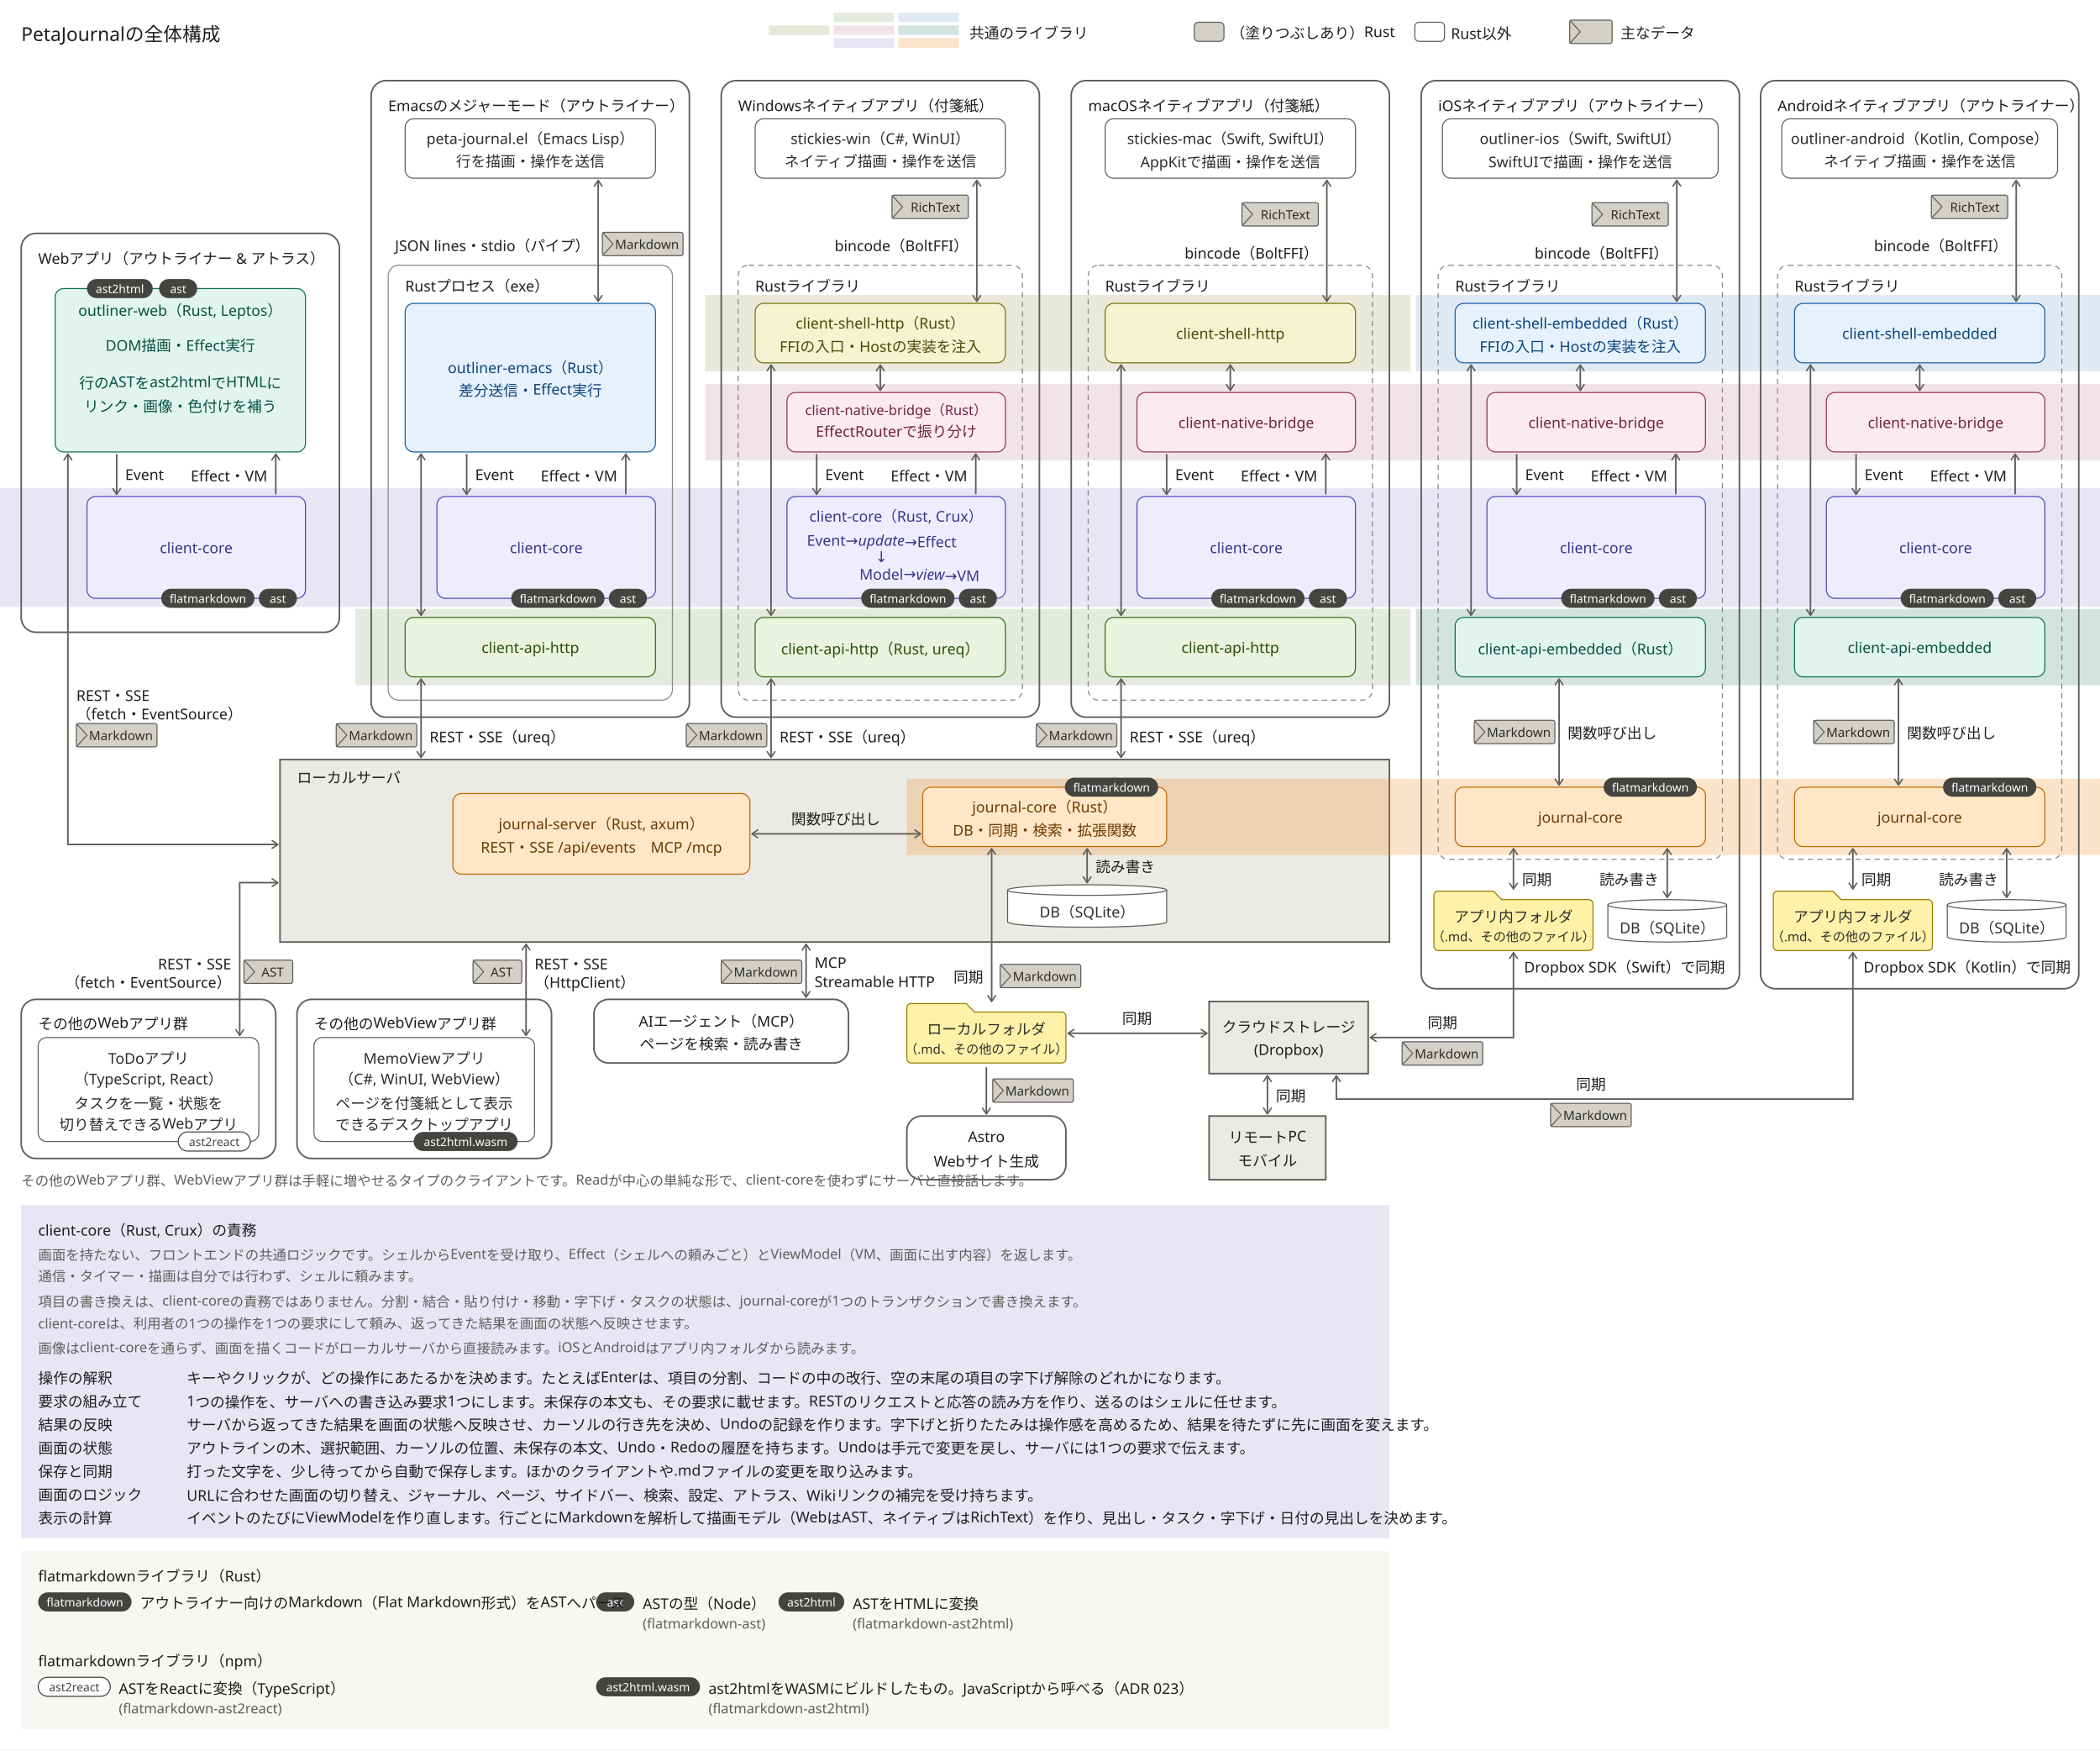
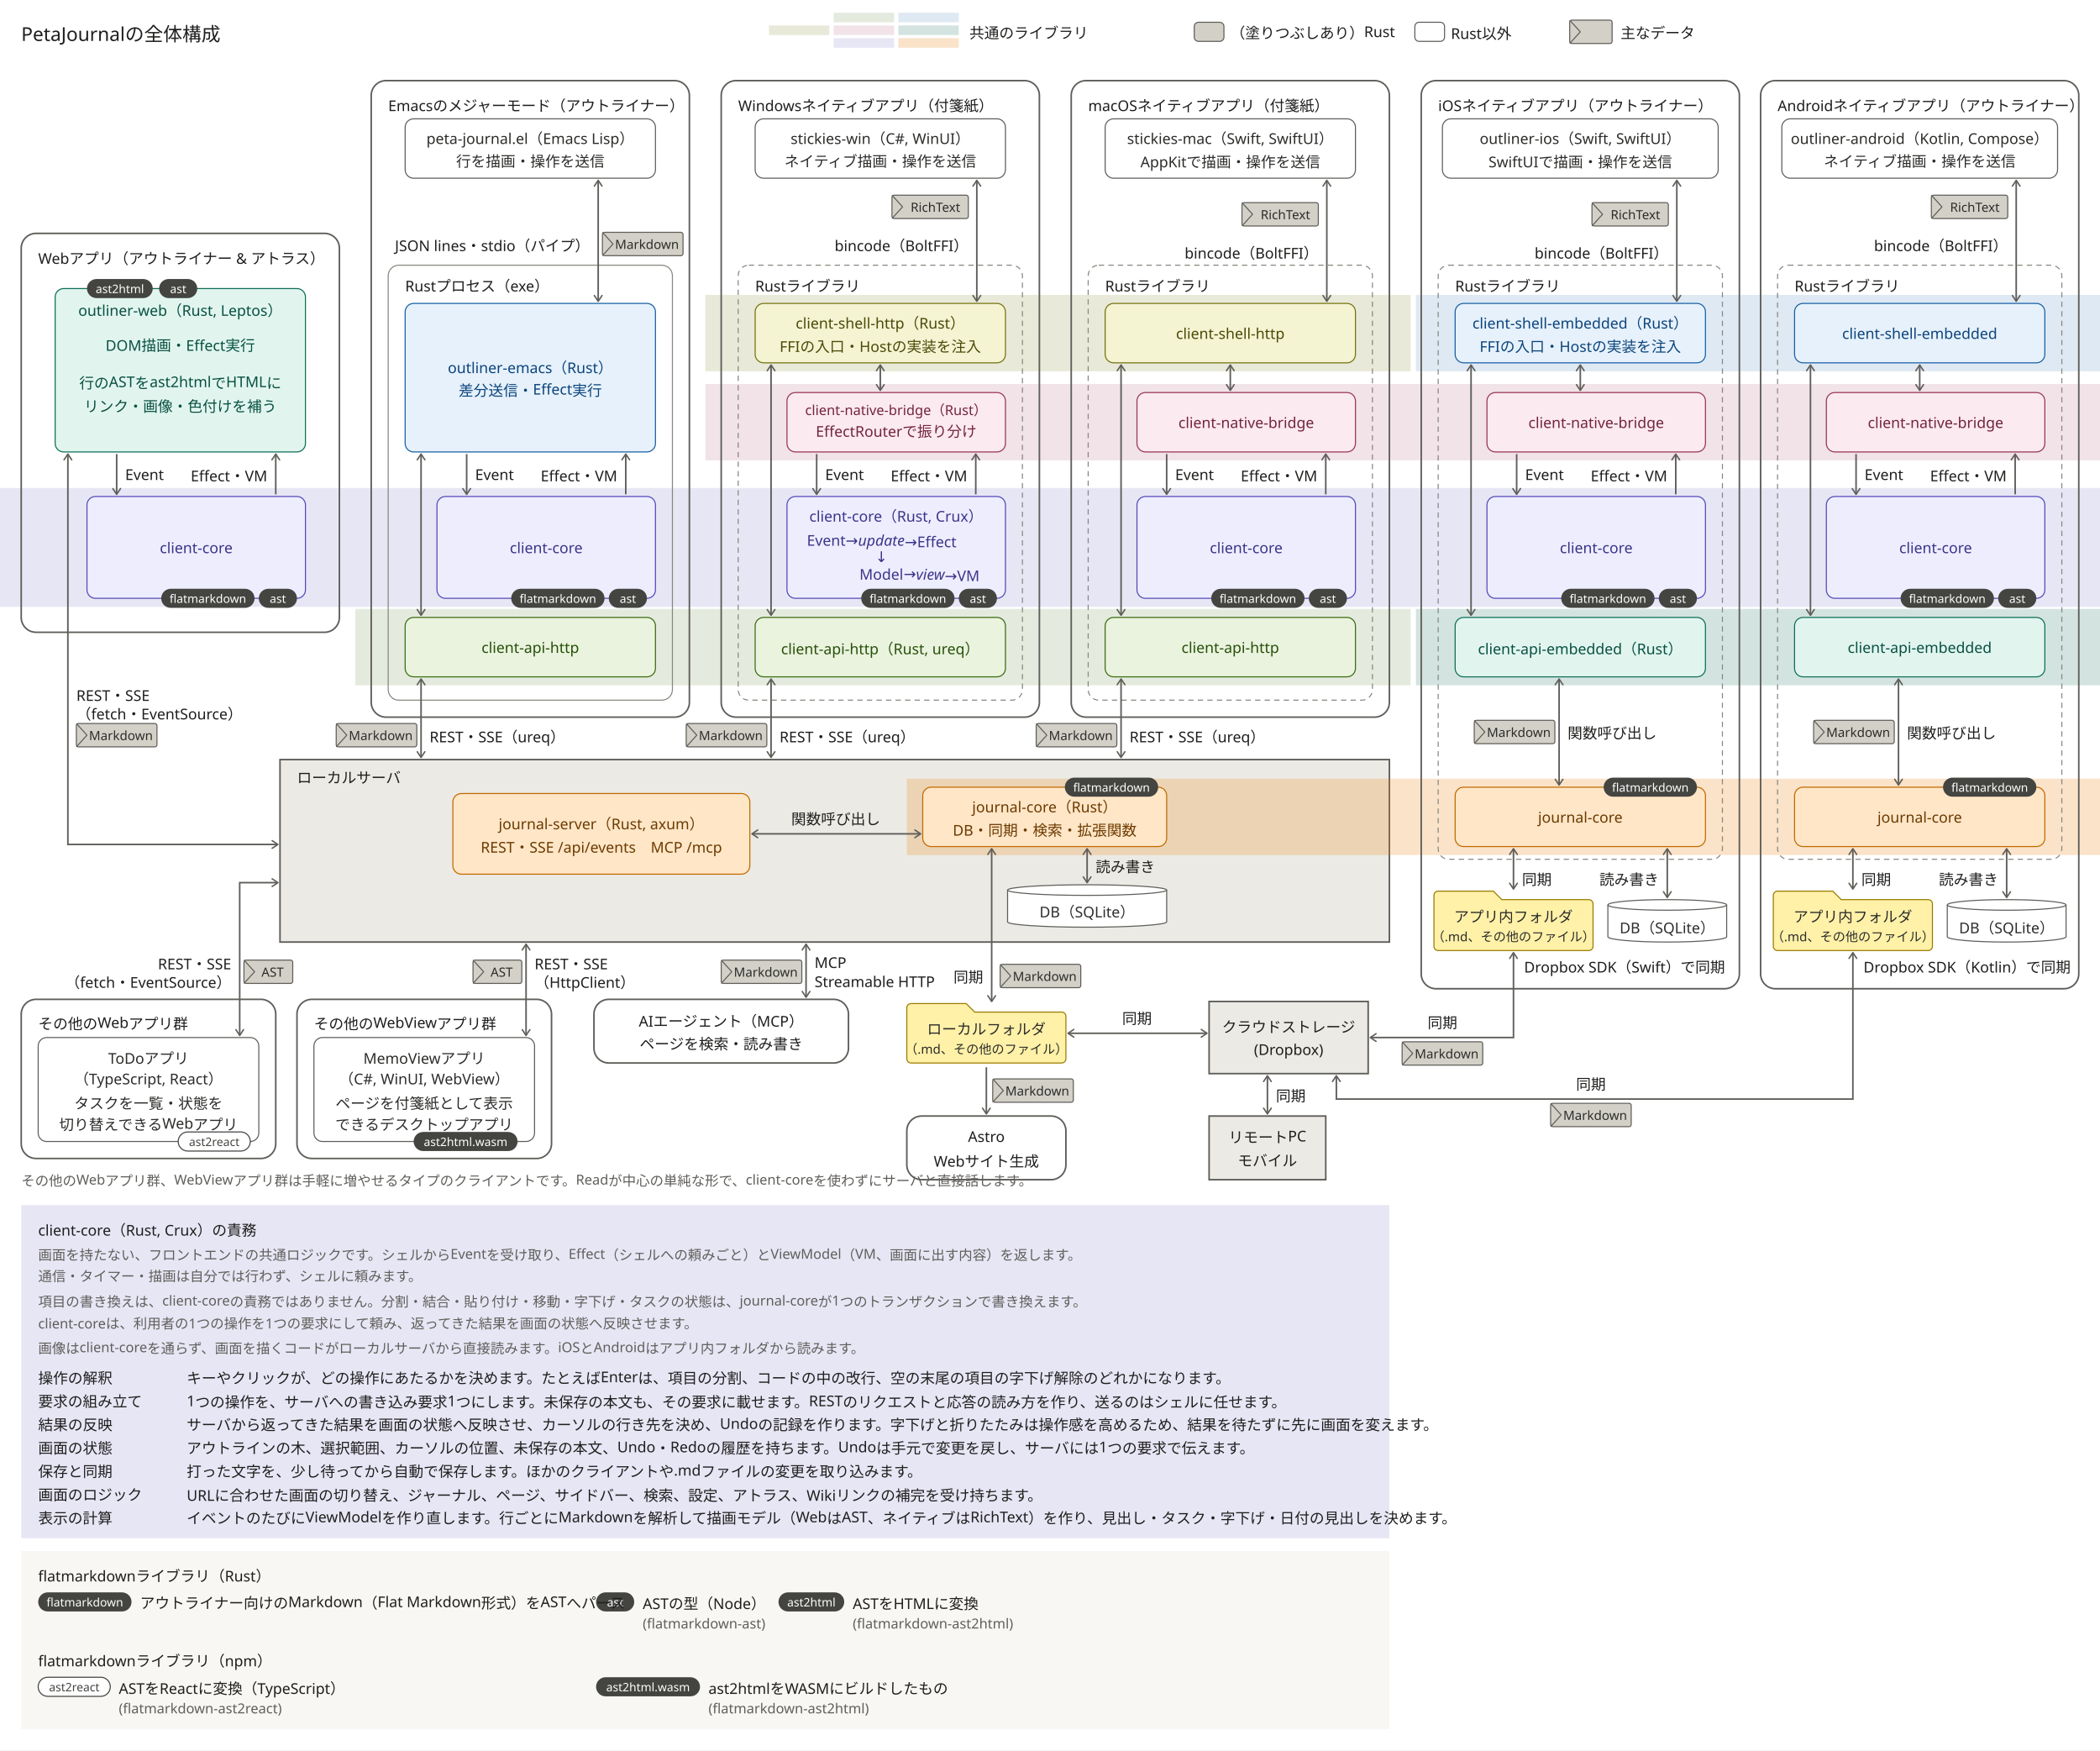
<svg xmlns="http://www.w3.org/2000/svg" width="1980" height="1650" viewBox="0 0 1980 1650" role="img">
  <defs>
    <marker id="arrow" viewBox="0 0 10 10" refX="8" refY="5" markerWidth="6" markerHeight="6" orient="auto-start-reverse">
      <path d="M2 1L8 5L2 9" fill="none" stroke="#5F5E5A" stroke-width="1.5" stroke-linecap="round" stroke-linejoin="round" />
    </marker>
    <style>
text { font-family: "Hiragino Sans", "Yu Gothic UI", "Meiryo", "Noto Sans JP", sans-serif; font-size: 14px; fill: #1F1E1D; }
.th { font-weight: 500; }
.note { font-size: 13px; fill: #5F5E5A; }
.arr { stroke: #5F5E5A; stroke-width: 1.5; fill: none; }
.frame { fill: none; stroke: #5F5E5A; stroke-width: 1.5; }
.inner { fill: none; stroke: #888780; stroke-width: 1; stroke-dasharray: 5 4; }
.teal rect { fill: #E1F5EE; stroke: #0F6E56; stroke-width: 1; }
.teal text { fill: #085041; }
.purple rect { fill: #EEEDFE; stroke: #534AB7; stroke-width: 1; }
.purple text { fill: #3C3489; }
.coral rect { fill: #FFE6C7; stroke: #C26A00; stroke-width: 1; }
.coral text { fill: #6B3A00; }
.gray rect { fill: #F1EFE8; stroke: #5F5E5A; stroke-width: 1; }
.gray text { fill: #2C2C2A; }
.blue rect { fill: #E6F1FB; stroke: #185FA5; stroke-width: 1; }
.blue text { fill: #0C447C; }
.pink rect { fill: #FBEAF0; stroke: #993556; stroke-width: 1; }
.pink text { fill: #72243E; }
.green rect { fill: #EAF3DE; stroke: #3B6D11; stroke-width: 1; }
.green text { fill: #27500A; }
.olive rect { fill: #F4F3D2; stroke: #74740F; stroke-width: 1; }
.olive text { fill: #4A4A08; }
.other rect { fill: #FFFFFF; }
.store path { fill: #FFFFFF; stroke: #5F5E5A; stroke-width: 1; stroke-linejoin: round; }
.store path.folder { fill: #FFF1A8; stroke: #9A7B00; }
.chip rect { fill: #444441; stroke: none; }
.chip text { fill: #FFFFFF; font-size: 11px; font-weight: 500; }
.wip rect { stroke-dasharray: 5 4; }
.badge rect { fill: #D3D1C7; stroke: #5F5E5A; stroke-width: 1; }
.badge path { fill: none; stroke: #5F5E5A; stroke-width: 1; stroke-linejoin: round; }
.badge text { fill: #2C2C2A; font-size: 12px; font-weight: 500; }
</style>
  </defs>
  <rect x="0" y="0" width="1980" height="1650" fill="#FFFFFF" />
  <rect x="0" y="460" width="1980" height="112" fill="#534AB7" fill-opacity="0.14" />
  <rect x="665" y="278" width="665" height="72" fill="#74740F" fill-opacity="0.16" />
  <rect x="1335" y="278" width="645" height="72" fill="#185FA5" fill-opacity="0.14" />
  <rect x="665" y="362" width="1315" height="72" fill="#993556" fill-opacity="0.14" />
  <rect x="335" y="574" width="995" height="72" fill="#3B6D11" fill-opacity="0.14" />
  <rect x="1335" y="574" width="645" height="72" fill="#0F6E56" fill-opacity="0.18" />
  <rect class="frame" x="264" y="716" width="1046" height="172" style="fill:#ECEAE4" />
  <rect x="855" y="734" width="1125" height="72" fill="#E8830C" fill-opacity="0.22" />
  <text class="th" x="20" y="30" dominant-baseline="central" style="font-size:18px">PetaJournalの全体構成</text>
  <rect x="725" y="24" width="57" height="9" fill="#74740F" fill-opacity="0.16" />
  <rect x="786" y="12" width="57" height="9" fill="#3B6D11" fill-opacity="0.14" />
  <rect x="786" y="24" width="57" height="9" fill="#993556" fill-opacity="0.14" />
  <rect x="786" y="36" width="57" height="9" fill="#534AB7" fill-opacity="0.14" />
  <rect x="847" y="12" width="57" height="9" fill="#185FA5" fill-opacity="0.14" />
  <rect x="847" y="24" width="57" height="9" fill="#0F6E56" fill-opacity="0.18" />
  <rect x="847" y="36" width="57" height="9" fill="#E8830C" fill-opacity="0.22" />
  <text x="914" y="30" dominant-baseline="central">共通のライブラリ</text>
  <g class="gray">
    <rect x="1126" y="21" width="28" height="18" rx="4" style="fill:#D3D1C7" />
    <text x="1160" y="30" dominant-baseline="central" style="fill:#1F1E1D">（塗りつぶしあり）Rust</text>
  </g>
  <g class="gray other">
    <rect x="1334" y="21" width="28" height="18" rx="4" />
    <text x="1368" y="30" dominant-baseline="central" style="fill:#1F1E1D">Rust以外</text>
  </g>
  <g class="badge">
    <rect x="1480" y="19" width="40" height="22" rx="2" />
    <path d="M1480 19L1490 30L1480 41" />
  </g>
  <text x="1528" y="30" dominant-baseline="central">主なデータ</text>
  <g transform="translate(0,56)">
    <rect class="frame" x="20" y="164" width="300" height="376" rx="14" />
    <text class="th" x="36" y="186" dominant-baseline="central">Webアプリ（アウトライナー &amp; アトラス）</text>
    <rect class="frame" x="350" y="20" width="300" height="600" rx="14" />
    <text class="th" x="366" y="42" dominant-baseline="central">Emacsのメジャーモード（アウトライナー）</text>
    <rect class="inner" x="366" y="194" width="268" height="410" rx="10" style="stroke-dasharray:none" />
    <text x="382" y="212" dominant-baseline="central">Rustプロセス（exe）</text>
    <rect class="frame" x="680" y="20" width="300" height="600" rx="14" />
    <text class="th" x="696" y="42" dominant-baseline="central">Windowsネイティブアプリ（付箋紙）</text>
    <rect class="inner" x="696" y="194" width="268" height="410" rx="10" />
    <text x="712" y="212" dominant-baseline="central">Rustライブラリ</text>
    <g class="teal">
      <rect x="52" y="216" width="236" height="154" rx="8" />
      <text class="th" x="170" y="235" text-anchor="middle" dominant-baseline="central">outliner-web（Rust, Leptos）</text>
      <text x="170" y="268" text-anchor="middle" dominant-baseline="central">DOM描画・Effect実行</text>
      <text x="170" y="304" text-anchor="middle" dominant-baseline="central">行のASTをast2htmlでHTMLに</text>
      <text x="170" y="326" text-anchor="middle" dominant-baseline="central">リンク・画像・色付けを補う</text>
    </g>
    <g class="purple">
      <rect x="82" y="412" width="206" height="96" rx="8" />
      <text class="th" x="185" y="460" text-anchor="middle" dominant-baseline="central">client-core</text>
    </g>
    <g class="gray other">
      <rect x="382" y="56" width="236" height="56" rx="8" />
      <text class="th" x="500" y="73" text-anchor="middle" dominant-baseline="central">peta-journal.el（Emacs Lisp）</text>
      <text x="500" y="95" text-anchor="middle" dominant-baseline="central">行を描画・操作を送信</text>
    </g>
    <g class="blue">
      <rect x="382" y="230" width="236" height="140" rx="8" />
      <text class="th" x="500" y="289" text-anchor="middle" dominant-baseline="central">outliner-emacs（Rust）</text>
      <text x="500" y="311" text-anchor="middle" dominant-baseline="central">差分送信・Effect実行</text>
    </g>
    <g class="purple">
      <rect x="412" y="412" width="206" height="96" rx="8" />
      <text class="th" x="515" y="460" text-anchor="middle" dominant-baseline="central">client-core</text>
    </g>
    <g class="green">
      <rect x="382" y="526" width="236" height="56" rx="8" />
      <text class="th" x="500" y="554" text-anchor="middle" dominant-baseline="central">client-api-http</text>
    </g>
    <g class="gray other">
      <rect x="712" y="56" width="236" height="56" rx="8" />
      <text class="th" x="830" y="73" text-anchor="middle" dominant-baseline="central">stickies-win（C#, WinUI）</text>
      <text x="830" y="95" text-anchor="middle" dominant-baseline="central">ネイティブ描画・操作を送信</text>
    </g>
    <g class="olive">
      <rect x="712" y="230" width="236" height="56" rx="8" />
      <text class="th" x="830" y="247" text-anchor="middle" dominant-baseline="central">client-shell-http（Rust）</text>
      <text x="830" y="269" text-anchor="middle" dominant-baseline="central">FFIの入口・Hostの実装を注入</text>
    </g>
    <g class="pink">
      <rect x="742" y="314" width="206" height="56" rx="8" />
      <text class="th" x="845" y="329" text-anchor="middle" dominant-baseline="central" style="font-size:13px">client-native-bridge（Rust）</text>
      <text x="845" y="349" text-anchor="middle" dominant-baseline="central">EffectRouterで振り分け</text>
    </g>
    <g class="purple">
      <rect x="742" y="412" width="206" height="96" rx="8" />
      <text class="th" x="845" y="429" text-anchor="middle" dominant-baseline="central">client-core（Rust, Crux）</text>
      <text x="809" y="453" text-anchor="end" dominant-baseline="central">Event→</text>
      <text x="831" y="453" text-anchor="middle" dominant-baseline="central" font-style="italic">update</text>
      <text x="853" y="453" dominant-baseline="central">→Effect</text>
      <text x="831" y="469" text-anchor="middle" dominant-baseline="central">↓</text>
      <text x="831" y="485" text-anchor="middle" dominant-baseline="central">Model</text>
      <text x="852" y="485" dominant-baseline="central">→<tspan font-style="italic">view</tspan>→VM</text>
    </g>
    <g class="green">
      <rect x="712" y="526" width="236" height="56" rx="8" />
      <text class="th" x="830" y="554" text-anchor="middle" dominant-baseline="central">client-api-http（Rust, ureq）</text>
    </g>
    <line class="arr" x1="110" y1="372" x2="110" y2="410" marker-end="url(#arrow)" />
    <text x="118" y="391" dominant-baseline="central">Event</text>
    <line class="arr" x1="260" y1="410" x2="260" y2="372" marker-end="url(#arrow)" />
    <text x="252" y="391" text-anchor="end" dominant-baseline="central">Effect・VM</text>
    <line class="arr" x1="397" y1="372" x2="397" y2="524" marker-start="url(#arrow)" marker-end="url(#arrow)" />
    <line class="arr" x1="440" y1="372" x2="440" y2="410" marker-end="url(#arrow)" />
    <text x="448" y="391" dominant-baseline="central">Event</text>
    <line class="arr" x1="590" y1="410" x2="590" y2="372" marker-end="url(#arrow)" />
    <text x="582" y="391" text-anchor="end" dominant-baseline="central">Effect・VM</text>
    <line class="arr" x1="830" y1="288" x2="830" y2="312" marker-start="url(#arrow)" marker-end="url(#arrow)" />
    <line class="arr" x1="727" y1="288" x2="727" y2="524" marker-start="url(#arrow)" marker-end="url(#arrow)" />
    <line class="arr" x1="770" y1="372" x2="770" y2="410" marker-end="url(#arrow)" />
    <text x="778" y="391" dominant-baseline="central">Event</text>
    <line class="arr" x1="920" y1="410" x2="920" y2="372" marker-end="url(#arrow)" />
    <text x="912" y="391" text-anchor="end" dominant-baseline="central">Effect・VM</text>
    <line class="arr" x1="564" y1="114" x2="564" y2="228" marker-start="url(#arrow)" marker-end="url(#arrow)" />
    <text x="556" y="174" text-anchor="end" dominant-baseline="central">JSON lines・stdio（パイプ）</text>
    <g class="badge">
      <rect x="568" y="163" width="76" height="22" rx="2" />
      <path d="M568 163L578 174L568 185" />
      <text x="610" y="174" text-anchor="middle" dominant-baseline="central">Markdown</text>
    </g>
    <line class="arr" x1="921" y1="114" x2="921" y2="228" marker-start="url(#arrow)" marker-end="url(#arrow)" />
    <text x="913" y="174" text-anchor="end" dominant-baseline="central">bincode（BoltFFI）</text>
    <g class="badge">
      <rect x="841" y="128" width="72" height="22" rx="2" />
      <path d="M841 128L851 139L841 150" />
      <text x="882" y="139" text-anchor="middle" dominant-baseline="central">RichText</text>
    </g>
    <path class="arr" d="M64 372V740H262" marker-start="url(#arrow)" marker-end="url(#arrow)" />
    <text x="72" y="598" dominant-baseline="central">REST・SSE</text>
    <text x="72" y="616" dominant-baseline="central">（fetch・EventSource）</text>
    <g class="badge">
      <rect x="72" y="626" width="76" height="22" rx="2" />
      <path d="M72 626L82 637L72 648" />
      <text x="114" y="637" text-anchor="middle" dominant-baseline="central">Markdown</text>
    </g>
    <line class="arr" x1="397" y1="584" x2="397" y2="658" marker-start="url(#arrow)" marker-end="url(#arrow)" />
    <text x="405" y="637" dominant-baseline="central">REST・SSE（ureq）</text>
    <g class="badge">
      <rect x="317" y="626" width="76" height="22" rx="2" />
      <path d="M317 626L327 637L317 648" />
      <text x="359" y="637" text-anchor="middle" dominant-baseline="central">Markdown</text>
    </g>
    <line class="arr" x1="727" y1="584" x2="727" y2="658" marker-start="url(#arrow)" marker-end="url(#arrow)" />
    <text x="735" y="637" dominant-baseline="central">REST・SSE（ureq）</text>
    <g class="badge">
      <rect x="647" y="626" width="76" height="22" rx="2" />
      <path d="M647 626L657 637L647 648" />
      <text x="689" y="637" text-anchor="middle" dominant-baseline="central">Markdown</text>
    </g>
    <rect class="frame" x="1010" y="20" width="300" height="600" rx="14" />
    <text class="th" x="1026" y="42" dominant-baseline="central">macOSネイティブアプリ（付箋紙）</text>
    <rect class="inner" x="1026" y="194" width="268" height="410" rx="10" />
    <text x="1042" y="212" dominant-baseline="central">Rustライブラリ</text>
    <g class="gray other">
      <rect x="1042" y="56" width="236" height="56" rx="8" />
      <text class="th" x="1160" y="73" text-anchor="middle" dominant-baseline="central">stickies-mac（Swift, SwiftUI）</text>
      <text x="1160" y="95" text-anchor="middle" dominant-baseline="central">AppKitで描画・操作を送信</text>
    </g>
    <g class="olive">
      <rect x="1042" y="230" width="236" height="56" rx="8" />
      <text class="th" x="1160" y="258" text-anchor="middle" dominant-baseline="central">client-shell-http</text>
    </g>
    <g class="pink">
      <rect x="1072" y="314" width="206" height="56" rx="8" />
      <text class="th" x="1175" y="342" text-anchor="middle" dominant-baseline="central">client-native-bridge</text>
    </g>
    <g class="purple">
      <rect x="1072" y="412" width="206" height="96" rx="8" />
      <text class="th" x="1175" y="460" text-anchor="middle" dominant-baseline="central">client-core</text>
    </g>
    <g class="green">
      <rect x="1042" y="526" width="236" height="56" rx="8" />
      <text class="th" x="1160" y="554" text-anchor="middle" dominant-baseline="central">client-api-http</text>
    </g>
    <line class="arr" x1="1160" y1="288" x2="1160" y2="312" marker-start="url(#arrow)" marker-end="url(#arrow)" />
    <line class="arr" x1="1057" y1="288" x2="1057" y2="524" marker-start="url(#arrow)" marker-end="url(#arrow)" />
    <line class="arr" x1="1100" y1="372" x2="1100" y2="410" marker-end="url(#arrow)" />
    <text x="1108" y="391" dominant-baseline="central">Event</text>
    <line class="arr" x1="1250" y1="410" x2="1250" y2="372" marker-end="url(#arrow)" />
    <text x="1242" y="391" text-anchor="end" dominant-baseline="central">Effect・VM</text>
    <line class="arr" x1="1251" y1="114" x2="1251" y2="228" marker-start="url(#arrow)" marker-end="url(#arrow)" />
    <text x="1243" y="181" text-anchor="end" dominant-baseline="central">bincode（BoltFFI）</text>
    <g class="badge">
      <rect x="1171" y="135" width="72" height="22" rx="2" />
      <path d="M1171 135L1181 146L1171 157" />
      <text x="1212" y="146" text-anchor="middle" dominant-baseline="central">RichText</text>
    </g>
    <path class="arr" d="M1057 584V658" marker-start="url(#arrow)" marker-end="url(#arrow)" />
    <text x="1065" y="637" dominant-baseline="central">REST・SSE（ureq）</text>
    <g class="badge">
      <rect x="977" y="626" width="76" height="22" rx="2" />
      <path d="M977 626L987 637L977 648" />
      <text x="1019" y="637" text-anchor="middle" dominant-baseline="central">Markdown</text>
    </g>
    <g class="chip">
      <rect x="1142" y="499" width="88" height="18" rx="9" />
      <text x="1186" y="508" text-anchor="middle" dominant-baseline="central">flatmarkdown</text>
      <rect x="1234" y="499" width="36" height="18" rx="9" />
      <text x="1252" y="508" text-anchor="middle" dominant-baseline="central">ast</text>
    </g>
    <rect class="frame" x="1340" y="20" width="300" height="856" rx="14" />
    <text class="th" x="1356" y="42" dominant-baseline="central">iOSネイティブアプリ（アウトライナー）</text>
    <rect class="inner" x="1356" y="194" width="268" height="560" rx="10" />
    <text x="1372" y="212" dominant-baseline="central">Rustライブラリ</text>
    <g class="gray other">
      <rect x="1360" y="56" width="260" height="56" rx="8" />
      <text class="th" x="1490" y="73" text-anchor="middle" dominant-baseline="central">outliner-ios（Swift, SwiftUI）</text>
      <text x="1490" y="95" text-anchor="middle" dominant-baseline="central">SwiftUIで描画・操作を送信</text>
    </g>
    <g class="blue">
      <rect x="1372" y="230" width="236" height="56" rx="8" />
      <text class="th" x="1490" y="247" text-anchor="middle" dominant-baseline="central">client-shell-embedded（Rust）</text>
      <text x="1490" y="269" text-anchor="middle" dominant-baseline="central">FFIの入口・Hostの実装を注入</text>
    </g>
    <g class="pink">
      <rect x="1402" y="314" width="206" height="56" rx="8" />
      <text class="th" x="1505" y="342" text-anchor="middle" dominant-baseline="central">client-native-bridge</text>
    </g>
    <g class="purple">
      <rect x="1402" y="412" width="206" height="96" rx="8" />
      <text class="th" x="1505" y="460" text-anchor="middle" dominant-baseline="central">client-core</text>
    </g>
    <g class="teal">
      <rect x="1372" y="526" width="236" height="56" rx="8" />
      <text class="th" x="1490" y="554" text-anchor="middle" dominant-baseline="central">client-api-embedded（Rust）</text>
    </g>
    <line class="arr" x1="1490" y1="288" x2="1490" y2="312" marker-start="url(#arrow)" marker-end="url(#arrow)" />
    <line class="arr" x1="1387" y1="288" x2="1387" y2="524" marker-start="url(#arrow)" marker-end="url(#arrow)" />
    <line class="arr" x1="1430" y1="372" x2="1430" y2="410" marker-end="url(#arrow)" />
    <text x="1438" y="391" dominant-baseline="central">Event</text>
    <line class="arr" x1="1580" y1="410" x2="1580" y2="372" marker-end="url(#arrow)" />
    <text x="1572" y="391" text-anchor="end" dominant-baseline="central">Effect・VM</text>
    <line class="arr" x1="1581" y1="114" x2="1581" y2="228" marker-start="url(#arrow)" marker-end="url(#arrow)" />
    <text x="1573" y="181" text-anchor="end" dominant-baseline="central">bincode（BoltFFI）</text>
    <g class="badge">
      <rect x="1501" y="135" width="72" height="22" rx="2" />
      <path d="M1501 135L1511 146L1501 157" />
      <text x="1542" y="146" text-anchor="middle" dominant-baseline="central">RichText</text>
    </g>
    <line class="arr" x1="1470" y1="584" x2="1470" y2="684" marker-start="url(#arrow)" marker-end="url(#arrow)" />
    <g class="badge">
      <rect x="1390" y="623" width="76" height="22" rx="2" />
      <path d="M1390 623L1400 634L1390 645" />
      <text x="1432" y="634" text-anchor="middle" dominant-baseline="central">Markdown</text>
    </g>
    <text x="1478" y="634" dominant-baseline="central">関数呼び出し</text>
    <g class="chip">
      <rect x="1472" y="499" width="88" height="18" rx="9" />
      <text x="1516" y="508" text-anchor="middle" dominant-baseline="central">flatmarkdown</text>
      <rect x="1564" y="499" width="36" height="18" rx="9" />
      <text x="1582" y="508" text-anchor="middle" dominant-baseline="central">ast</text>
    </g>
    <g transform="translate(0,120)">
      <g class="coral">
        <rect x="1372" y="566" width="236" height="56" rx="8" />
        <text class="th" x="1490" y="594" text-anchor="middle" dominant-baseline="central">journal-core</text>
      </g>
      <g class="gray store">
        <path class="folder" d="M1356 664H1408L1416 672H1498a4 4 0 0 1 4 4V716a4 4 0 0 1 -4 4H1356a4 4 0 0 1 -4 -4V668a4 4 0 0 1 4 -4Z" />
        <text class="th" x="1427" y="687" text-anchor="middle" dominant-baseline="central">アプリ内フォルダ</text>
        <text class="th" x="1427" y="706" text-anchor="middle" dominant-baseline="central" style="font-size:12px">（.md、その他のファイル）</text>
        <path d="M1516 677a56 5 0 0 1 112 0V707a56 5 0 0 1 -112 0Z" />
        <path d="M1516 677a56 5 0 0 0 112 0" style="fill:none" />
        <text class="th" x="1572" y="697" text-anchor="middle" dominant-baseline="central">DB（SQLite）</text>
      </g>
      <line class="arr" x1="1427" y1="624" x2="1427" y2="662" marker-start="url(#arrow)" marker-end="url(#arrow)" />
      <text x="1435" y="652" dominant-baseline="central">同期</text>
      <line class="arr" x1="1572" y1="624" x2="1572" y2="670" marker-start="url(#arrow)" marker-end="url(#arrow)" />
      <text x="1564" y="652" text-anchor="end" dominant-baseline="central">読み書き</text>
      <path class="arr" d="M1292 802H1427V722" marker-start="url(#arrow)" marker-end="url(#arrow)" />
      <text x="1360" y="787" text-anchor="middle" dominant-baseline="central">同期</text>
      <g class="badge">
        <rect x="1322" y="806" width="76" height="22" rx="2" />
        <path d="M1322 806L1332 817L1322 828" />
        <text x="1364" y="817" text-anchor="middle" dominant-baseline="central">Markdown</text>
      </g>
      <text x="1437" y="734" dominant-baseline="central">Dropbox SDK（Swift）で同期</text>
      <g class="chip">
        <rect x="1512" y="557" width="88" height="18" rx="9" />
        <text x="1556" y="566" text-anchor="middle" dominant-baseline="central">flatmarkdown</text>
      </g>
    </g>
    <rect class="frame" x="1660" y="20" width="300" height="856" rx="14" />
    <text class="th" x="1676" y="42" dominant-baseline="central">Androidネイティブアプリ（アウトライナー）</text>
    <rect class="inner" x="1676" y="194" width="268" height="560" rx="10" />
    <text x="1692" y="212" dominant-baseline="central">Rustライブラリ</text>
    <g class="gray other">
      <rect x="1680" y="56" width="260" height="56" rx="8" />
      <text class="th" x="1810" y="73" text-anchor="middle" dominant-baseline="central">outliner-android（Kotlin, Compose）</text>
      <text x="1810" y="95" text-anchor="middle" dominant-baseline="central">ネイティブ描画・操作を送信</text>
    </g>
    <g class="blue">
      <rect x="1692" y="230" width="236" height="56" rx="8" />
      <text class="th" x="1810" y="258" text-anchor="middle" dominant-baseline="central">client-shell-embedded</text>
    </g>
    <g class="pink">
      <rect x="1722" y="314" width="206" height="56" rx="8" />
      <text class="th" x="1825" y="342" text-anchor="middle" dominant-baseline="central">client-native-bridge</text>
    </g>
    <g class="purple">
      <rect x="1722" y="412" width="206" height="96" rx="8" />
      <text class="th" x="1825" y="460" text-anchor="middle" dominant-baseline="central">client-core</text>
    </g>
    <g class="teal">
      <rect x="1692" y="526" width="236" height="56" rx="8" />
      <text class="th" x="1810" y="554" text-anchor="middle" dominant-baseline="central">client-api-embedded</text>
    </g>
    <line class="arr" x1="1810" y1="288" x2="1810" y2="312" marker-start="url(#arrow)" marker-end="url(#arrow)" />
    <line class="arr" x1="1707" y1="288" x2="1707" y2="524" marker-start="url(#arrow)" marker-end="url(#arrow)" />
    <line class="arr" x1="1750" y1="372" x2="1750" y2="410" marker-end="url(#arrow)" />
    <text x="1758" y="391" dominant-baseline="central">Event</text>
    <line class="arr" x1="1900" y1="410" x2="1900" y2="372" marker-end="url(#arrow)" />
    <text x="1892" y="391" text-anchor="end" dominant-baseline="central">Effect・VM</text>
    <line class="arr" x1="1901" y1="114" x2="1901" y2="228" marker-start="url(#arrow)" marker-end="url(#arrow)" />
    <text x="1893" y="174" text-anchor="end" dominant-baseline="central">bincode（BoltFFI）</text>
    <g class="badge">
      <rect x="1821" y="128" width="72" height="22" rx="2" />
      <path d="M1821 128L1831 139L1821 150" />
      <text x="1862" y="139" text-anchor="middle" dominant-baseline="central">RichText</text>
    </g>
    <line class="arr" x1="1790" y1="584" x2="1790" y2="684" marker-start="url(#arrow)" marker-end="url(#arrow)" />
    <g class="badge">
      <rect x="1710" y="623" width="76" height="22" rx="2" />
      <path d="M1710 623L1720 634L1710 645" />
      <text x="1752" y="634" text-anchor="middle" dominant-baseline="central">Markdown</text>
    </g>
    <text x="1798" y="634" dominant-baseline="central">関数呼び出し</text>
    <g class="chip">
      <rect x="1792" y="499" width="88" height="18" rx="9" />
      <text x="1836" y="508" text-anchor="middle" dominant-baseline="central">flatmarkdown</text>
      <rect x="1884" y="499" width="36" height="18" rx="9" />
      <text x="1902" y="508" text-anchor="middle" dominant-baseline="central">ast</text>
    </g>
    <g transform="translate(0,120)">
      <g class="coral">
        <rect x="1692" y="566" width="236" height="56" rx="8" />
        <text class="th" x="1810" y="594" text-anchor="middle" dominant-baseline="central">journal-core</text>
      </g>
      <g class="gray store">
        <path class="folder" d="M1676 664H1728L1736 672H1818a4 4 0 0 1 4 4V716a4 4 0 0 1 -4 4H1676a4 4 0 0 1 -4 -4V668a4 4 0 0 1 4 -4Z" />
        <text class="th" x="1747" y="687" text-anchor="middle" dominant-baseline="central">アプリ内フォルダ</text>
        <text class="th" x="1747" y="706" text-anchor="middle" dominant-baseline="central" style="font-size:12px">（.md、その他のファイル）</text>
        <path d="M1836 677a56 5 0 0 1 112 0V707a56 5 0 0 1 -112 0Z" />
        <path d="M1836 677a56 5 0 0 0 112 0" style="fill:none" />
        <text class="th" x="1892" y="697" text-anchor="middle" dominant-baseline="central">DB（SQLite）</text>
      </g>
      <line class="arr" x1="1747" y1="624" x2="1747" y2="662" marker-start="url(#arrow)" marker-end="url(#arrow)" />
      <text x="1755" y="652" dominant-baseline="central">同期</text>
      <line class="arr" x1="1892" y1="624" x2="1892" y2="670" marker-start="url(#arrow)" marker-end="url(#arrow)" />
      <text x="1884" y="652" text-anchor="end" dominant-baseline="central">読み書き</text>
      <path class="arr" d="M1260 838V860H1747V722" marker-start="url(#arrow)" marker-end="url(#arrow)" />
      <text x="1500" y="845" text-anchor="middle" dominant-baseline="central">同期</text>
      <g class="badge">
        <rect x="1462" y="864" width="76" height="22" rx="2" />
        <path d="M1462 864L1472 875L1462 886" />
        <text x="1504" y="875" text-anchor="middle" dominant-baseline="central">Markdown</text>
      </g>
      <text x="1757" y="734" dominant-baseline="central">Dropbox SDK（Kotlin）で同期</text>
      <g class="chip">
        <rect x="1832" y="557" width="88" height="18" rx="9" />
        <text x="1876" y="566" text-anchor="middle" dominant-baseline="central">flatmarkdown</text>
      </g>
    </g>
    <g transform="translate(0,120)">
      <text class="th" x="280" y="556" dominant-baseline="central">ローカルサーバ</text>
      <g class="coral">
        <rect x="427" y="572" width="280" height="76" rx="8" />
        <text class="th" x="567" y="599" text-anchor="middle" dominant-baseline="central">journal-server（Rust, axum）</text>
        <text x="567" y="621" text-anchor="middle" dominant-baseline="central">REST・SSE /api/events　MCP /mcp</text>
        <rect x="870" y="566" width="230" height="56" rx="8" />
        <text class="th" x="985" y="583" text-anchor="middle" dominant-baseline="central">journal-core（Rust）</text>
        <text x="985" y="605" text-anchor="middle" dominant-baseline="central">DB・同期・検索・拡張関数</text>
      </g>
      <line class="arr" x1="709" y1="610" x2="868" y2="610" marker-start="url(#arrow)" marker-end="url(#arrow)" />
      <text x="788" y="595" text-anchor="middle" dominant-baseline="central">関数呼び出し</text>
      <g class="gray store">
        <path class="folder" d="M859 770H911L919 778H1001a4 4 0 0 1 4 4V822a4 4 0 0 1 -4 4H859a4 4 0 0 1 -4 -4V774a4 4 0 0 1 4 -4Z" />
        <text class="th" x="930" y="793" text-anchor="middle" dominant-baseline="central">ローカルフォルダ</text>
        <text class="th" x="930" y="812" text-anchor="middle" dominant-baseline="central" style="font-size:12px">（.md、その他のファイル）</text>
        <path d="M950 663a75 5 0 0 1 150 0V693a75 5 0 0 1 -150 0Z" />
        <path d="M950 663a75 5 0 0 0 150 0" style="fill:none" />
        <text class="th" x="1025" y="682" text-anchor="middle" dominant-baseline="central">DB（SQLite）</text>
      </g>
      <path class="arr" d="M935 624V768" marker-start="url(#arrow)" marker-end="url(#arrow)" />
      <text x="927" y="744" text-anchor="end" dominant-baseline="central">同期</text>
      <g class="badge">
        <rect x="943" y="733" width="76" height="22" rx="2" />
        <path d="M943 733L953 744L943 755" />
        <text x="985" y="744" text-anchor="middle" dominant-baseline="central">Markdown</text>
      </g>
      <line class="arr" x1="1025" y1="624" x2="1025" y2="656" marker-start="url(#arrow)" marker-end="url(#arrow)" />
      <text x="1033" y="640" dominant-baseline="central">読み書き</text>
      <rect class="frame" x="1140" y="768" width="150" height="68" style="fill:#ECEAE4" />
      <text class="th" x="1215" y="791" text-anchor="middle" dominant-baseline="central">クラウドストレージ</text>
      <text x="1215" y="813" text-anchor="middle" dominant-baseline="central">(Dropbox)</text>
      <line class="arr" x1="1195" y1="838" x2="1195" y2="874" marker-start="url(#arrow)" marker-end="url(#arrow)" />
      <text x="1203" y="856" dominant-baseline="central">同期</text>
      <rect class="frame" x="1140" y="876" width="110" height="60" style="fill:#ECEAE4" />
      <text class="th" x="1195" y="895" text-anchor="middle" dominant-baseline="central">リモートPC</text>
      <text class="th" x="1195" y="917" text-anchor="middle" dominant-baseline="central">モバイル</text>
      <line class="arr" x1="1007" y1="798" x2="1138" y2="798" marker-start="url(#arrow)" marker-end="url(#arrow)" />
      <text x="1072" y="783" text-anchor="middle" dominant-baseline="central">同期</text>
      <g class="chip">
        <rect x="1004" y="557" width="88" height="18" rx="9" />
        <text x="1048" y="566" text-anchor="middle" dominant-baseline="central">flatmarkdown</text>
      </g>
    </g>
    <g class="chip">
      <rect x="82" y="207" width="62" height="18" rx="9" />
      <text x="113" y="216" text-anchor="middle" dominant-baseline="central">ast2html</text>
      <rect x="150" y="207" width="36" height="18" rx="9" />
      <text x="168" y="216" text-anchor="middle" dominant-baseline="central">ast</text>
      <rect x="152" y="499" width="88" height="18" rx="9" />
      <text x="196" y="508" text-anchor="middle" dominant-baseline="central">flatmarkdown</text>
      <rect x="244" y="499" width="36" height="18" rx="9" />
      <text x="262" y="508" text-anchor="middle" dominant-baseline="central">ast</text>
      <rect x="812" y="499" width="88" height="18" rx="9" />
      <text x="856" y="508" text-anchor="middle" dominant-baseline="central">flatmarkdown</text>
      <rect x="904" y="499" width="36" height="18" rx="9" />
      <text x="922" y="508" text-anchor="middle" dominant-baseline="central">ast</text>
      <rect x="482" y="499" width="88" height="18" rx="9" />
      <text x="526" y="508" text-anchor="middle" dominant-baseline="central">flatmarkdown</text>
      <rect x="574" y="499" width="36" height="18" rx="9" />
      <text x="592" y="508" text-anchor="middle" dominant-baseline="central">ast</text>
    </g>
    <g transform="translate(0,196)">
      <rect class="frame" x="20" y="690" width="240" height="150" rx="14" />
      <text class="th" x="36" y="712" dominant-baseline="central">その他のWebアプリ群</text>
      <g class="gray other">
        <rect x="36" y="726" width="208" height="98" rx="8" />
        <text class="th" x="140" y="744" text-anchor="middle" dominant-baseline="central">ToDoアプリ</text>
        <text class="th" x="140" y="764" text-anchor="middle" dominant-baseline="central">（TypeScript, React）</text>
        <text x="140" y="787" text-anchor="middle" dominant-baseline="central">タスクを一覧・状態を</text>
        <text x="140" y="807" text-anchor="middle" dominant-baseline="central">切り替えできるWebアプリ</text>
      </g>
      <path class="arr" d="M262 580H226V724" marker-start="url(#arrow)" marker-end="url(#arrow)" />
      <text x="218" y="655" text-anchor="end" dominant-baseline="central">REST・SSE</text>
      <text x="218" y="673" text-anchor="end" dominant-baseline="central">（fetch・EventSource）</text>
      <g class="badge">
        <rect x="230" y="653" width="46" height="22" rx="2" />
        <path d="M230 653L240 664L230 675" />
        <text x="257" y="664" text-anchor="middle" dominant-baseline="central">AST</text>
      </g>
      <rect class="frame" x="280" y="690" width="240" height="150" rx="14" />
      <text class="th" x="296" y="712" dominant-baseline="central">その他のWebViewアプリ群</text>
      <g class="gray other">
        <rect x="296" y="726" width="208" height="98" rx="8" />
        <text class="th" x="400" y="744" text-anchor="middle" dominant-baseline="central">MemoViewアプリ</text>
        <text class="th" x="400" y="764" text-anchor="middle" dominant-baseline="central">（C#, WinUI, WebView）</text>
        <text x="400" y="787" text-anchor="middle" dominant-baseline="central">ページを付箋紙として表示</text>
        <text x="400" y="807" text-anchor="middle" dominant-baseline="central">できるデスクトップアプリ</text>
      </g>
      <line class="arr" x1="496" y1="638" x2="496" y2="724" marker-start="url(#arrow)" marker-end="url(#arrow)" />
      <text x="504" y="655" dominant-baseline="central">REST・SSE</text>
      <text x="504" y="673" dominant-baseline="central">（HttpClient）</text>
      <g class="badge">
        <rect x="446" y="653" width="46" height="22" rx="2" />
        <path d="M446 653L456 664L446 675" />
        <text x="473" y="664" text-anchor="middle" dominant-baseline="central">AST</text>
      </g>
      <rect class="frame" x="560" y="690" width="240" height="60" rx="14" />
      <text class="th" x="680" y="709" text-anchor="middle" dominant-baseline="central">AIエージェント（MCP）</text>
      <text x="680" y="731" text-anchor="middle" dominant-baseline="central">ページを検索・読み書き</text>
      <line class="arr" x1="760" y1="638" x2="760" y2="688" marker-start="url(#arrow)" marker-end="url(#arrow)" />
      <text x="768" y="655" dominant-baseline="central">MCP</text>
      <text x="768" y="673" dominant-baseline="central">Streamable HTTP</text>
      <g class="badge">
        <rect x="680" y="653" width="76" height="22" rx="2" />
        <path d="M680 653L690 664L680 675" />
        <text x="722" y="664" text-anchor="middle" dominant-baseline="central">Markdown</text>
      </g>
      <rect class="frame" x="855" y="800" width="150" height="60" rx="14" />
      <text class="th" x="930" y="819" text-anchor="middle" dominant-baseline="central">Astro</text>
      <text x="930" y="841" text-anchor="middle" dominant-baseline="central">Webサイト生成</text>
      <line class="arr" x1="930" y1="754" x2="930" y2="798" marker-end="url(#arrow)" />
      <g class="badge">
        <rect x="936" y="765" width="76" height="22" rx="2" />
        <path d="M936 765L946 776L936 787" />
        <text x="978" y="776" text-anchor="middle" dominant-baseline="central">Markdown</text>
      </g>
      <g class="chip">
        <rect x="168" y="815" width="68" height="18" rx="9" style="fill:#FFFFFF;stroke:#444441;stroke-width:1" />
        <text x="202" y="824" text-anchor="middle" dominant-baseline="central" style="fill:#444441">ast2react</text>
        <rect x="390" y="815" width="98" height="18" rx="9" />
        <text x="439" y="824" text-anchor="middle" dominant-baseline="central">ast2html.wasm</text>
      </g>
      <text class="note" x="20" y="860" dominant-baseline="central">その他のWebアプリ群、WebViewアプリ群は手軽に増やせるタイプのクライアントです。Readが中心の単純な形で、client-coreを使わずにサーバと直接話します。</text>
      <g transform="translate(0,264)">
        <rect x="20" y="620" width="1290" height="314" fill="#534AB7" fill-opacity="0.14" />
        <text class="th" x="36" y="642" dominant-baseline="central">client-core（Rust, Crux）の責務</text>
        <text class="note" x="36" y="666" dominant-baseline="central">画面を持たない、フロントエンドの共通ロジックです。シェルからEventを受け取り、Effect（シェルへの頼みごと）とViewModel（VM、画面に出す内容）を返します。</text>
        <text class="note" x="36" y="686" dominant-baseline="central">通信・タイマー・描画は自分では行わず、シェルに頼みます。</text>
        <text class="note" x="36" y="710" dominant-baseline="central">項目の書き換えは、client-coreの責務ではありません。分割・結合・貼り付け・移動・字下げ・タスクの状態は、journal-coreが1つのトランザクションで書き換えます。</text>
        <text class="note" x="36" y="730" dominant-baseline="central">client-coreは、利用者の1つの操作を1つの要求にして頼み、返ってきた結果を画面の状態へ反映させます。</text>
        <text class="note" x="36" y="754" dominant-baseline="central">画像はclient-coreを通らず、画面を描くコードがローカルサーバから直接読みます。iOSとAndroidはアプリ内フォルダから読みます。</text>
        <text class="th" x="36" y="782" dominant-baseline="central">操作の解釈</text>
        <text x="176" y="782" dominant-baseline="central">キーやクリックが、どの操作にあたるかを決めます。たとえばEnterは、項目の分割、コードの中の改行、空の末尾の項目の字下げ解除のどれかになります。</text>
        <text class="th" x="36" y="804" dominant-baseline="central">要求の組み立て</text>
        <text x="176" y="804" dominant-baseline="central">1つの操作を、サーバへの書き込み要求1つにします。未保存の本文も、その要求に載せます。RESTのリクエストと応答の読み方を作り、送るのはシェルに任せます。</text>
        <text class="th" x="36" y="826" dominant-baseline="central">結果の反映</text>
        <text x="176" y="826" dominant-baseline="central">サーバから返ってきた結果を画面の状態へ反映させ、カーソルの行き先を決め、Undoの記録を作ります。字下げと折りたたみは操作感を高めるため、結果を待たずに先に画面を変えます。</text>
        <text class="th" x="36" y="848" dominant-baseline="central">画面の状態</text>
        <text x="176" y="848" dominant-baseline="central">アウトラインの木、選択範囲、カーソルの位置、未保存の本文、Undo・Redoの履歴を持ちます。Undoは手元で変更を戻し、サーバには1つの要求で伝えます。</text>
        <text class="th" x="36" y="870" dominant-baseline="central">保存と同期</text>
        <text x="176" y="870" dominant-baseline="central">打った文字を、少し待ってから自動で保存します。ほかのクライアントや.mdファイルの変更を取り込みます。</text>
        <text class="th" x="36" y="892" dominant-baseline="central">画面のロジック</text>
        <text x="176" y="892" dominant-baseline="central">URLに合わせた画面の切り替え、ジャーナル、ページ、サイドバー、検索、設定、アトラス、Wikiリンクの補完を受け持ちます。</text>
        <text class="th" x="36" y="914" dominant-baseline="central">表示の計算</text>
        <text x="176" y="914" dominant-baseline="central">イベントのたびにViewModelを作り直します。行ごとにMarkdownを解析して描画モデル（WebはAST、ネイティブはRichText）を作り、見出し・タスク・字下げ・日付の見出しを決めます。</text>
      </g>
      <g transform="translate(0,590)">
        <rect x="20" y="620" width="1290" height="168" fill="#F8F7F3" />
        <text class="th" x="36" y="642" dominant-baseline="central">flatmarkdownライブラリ（Rust）</text>
        <g class="chip">
          <rect x="36" y="659" width="88" height="18" rx="9" />
          <text x="80" y="668" text-anchor="middle" dominant-baseline="central">flatmarkdown</text>
          <rect x="562" y="659" width="36" height="18" rx="9" />
          <text x="580" y="668" text-anchor="middle" dominant-baseline="central">ast</text>
          <rect x="734" y="659" width="62" height="18" rx="9" />
          <text x="765" y="668" text-anchor="middle" dominant-baseline="central">ast2html</text>
        </g>
        <text x="132" y="668" dominant-baseline="central">アウトライナー向けのMarkdown（Flat Markdown形式）をASTへパース</text>
        <text x="606" y="668" dominant-baseline="central">ASTの型（Node）</text>
        <text class="note" x="606" y="688" dominant-baseline="central">(flatmarkdown-ast)</text>
        <text x="804" y="668" dominant-baseline="central">ASTをHTMLに変換</text>
        <text class="note" x="804" y="688" dominant-baseline="central">(flatmarkdown-ast2html)</text>
        <g class="chip">
          <rect x="36" y="739" width="68" height="18" rx="9" style="fill:#FFFFFF;stroke:#444441;stroke-width:1" />
          <text x="70" y="748" text-anchor="middle" dominant-baseline="central" style="fill:#444441">ast2react</text>
        </g>
        <g class="chip">
          <rect x="562" y="739" width="98" height="18" rx="9" />
          <text x="611" y="748" text-anchor="middle" dominant-baseline="central">ast2html.wasm</text>
        </g>
        <text class="th" x="36" y="722" dominant-baseline="central">flatmarkdownライブラリ（npm）</text>
        <text x="112" y="748" dominant-baseline="central">ASTをReactに変換（TypeScript）</text>
        <text class="note" x="112" y="768" dominant-baseline="central">(flatmarkdown-ast2react)</text>
-         <text x="668" y="748" dominant-baseline="central">ast2htmlをWASMにビルドしたもの。JavaScriptから呼べる（ADR 023）</text>
+         <text x="668" y="748" dominant-baseline="central">ast2htmlをWASMにビルドしたもの</text>
        <text class="note" x="668" y="768" dominant-baseline="central">(flatmarkdown-ast2html)</text>
      </g>
    </g>
  </g>
</svg>
